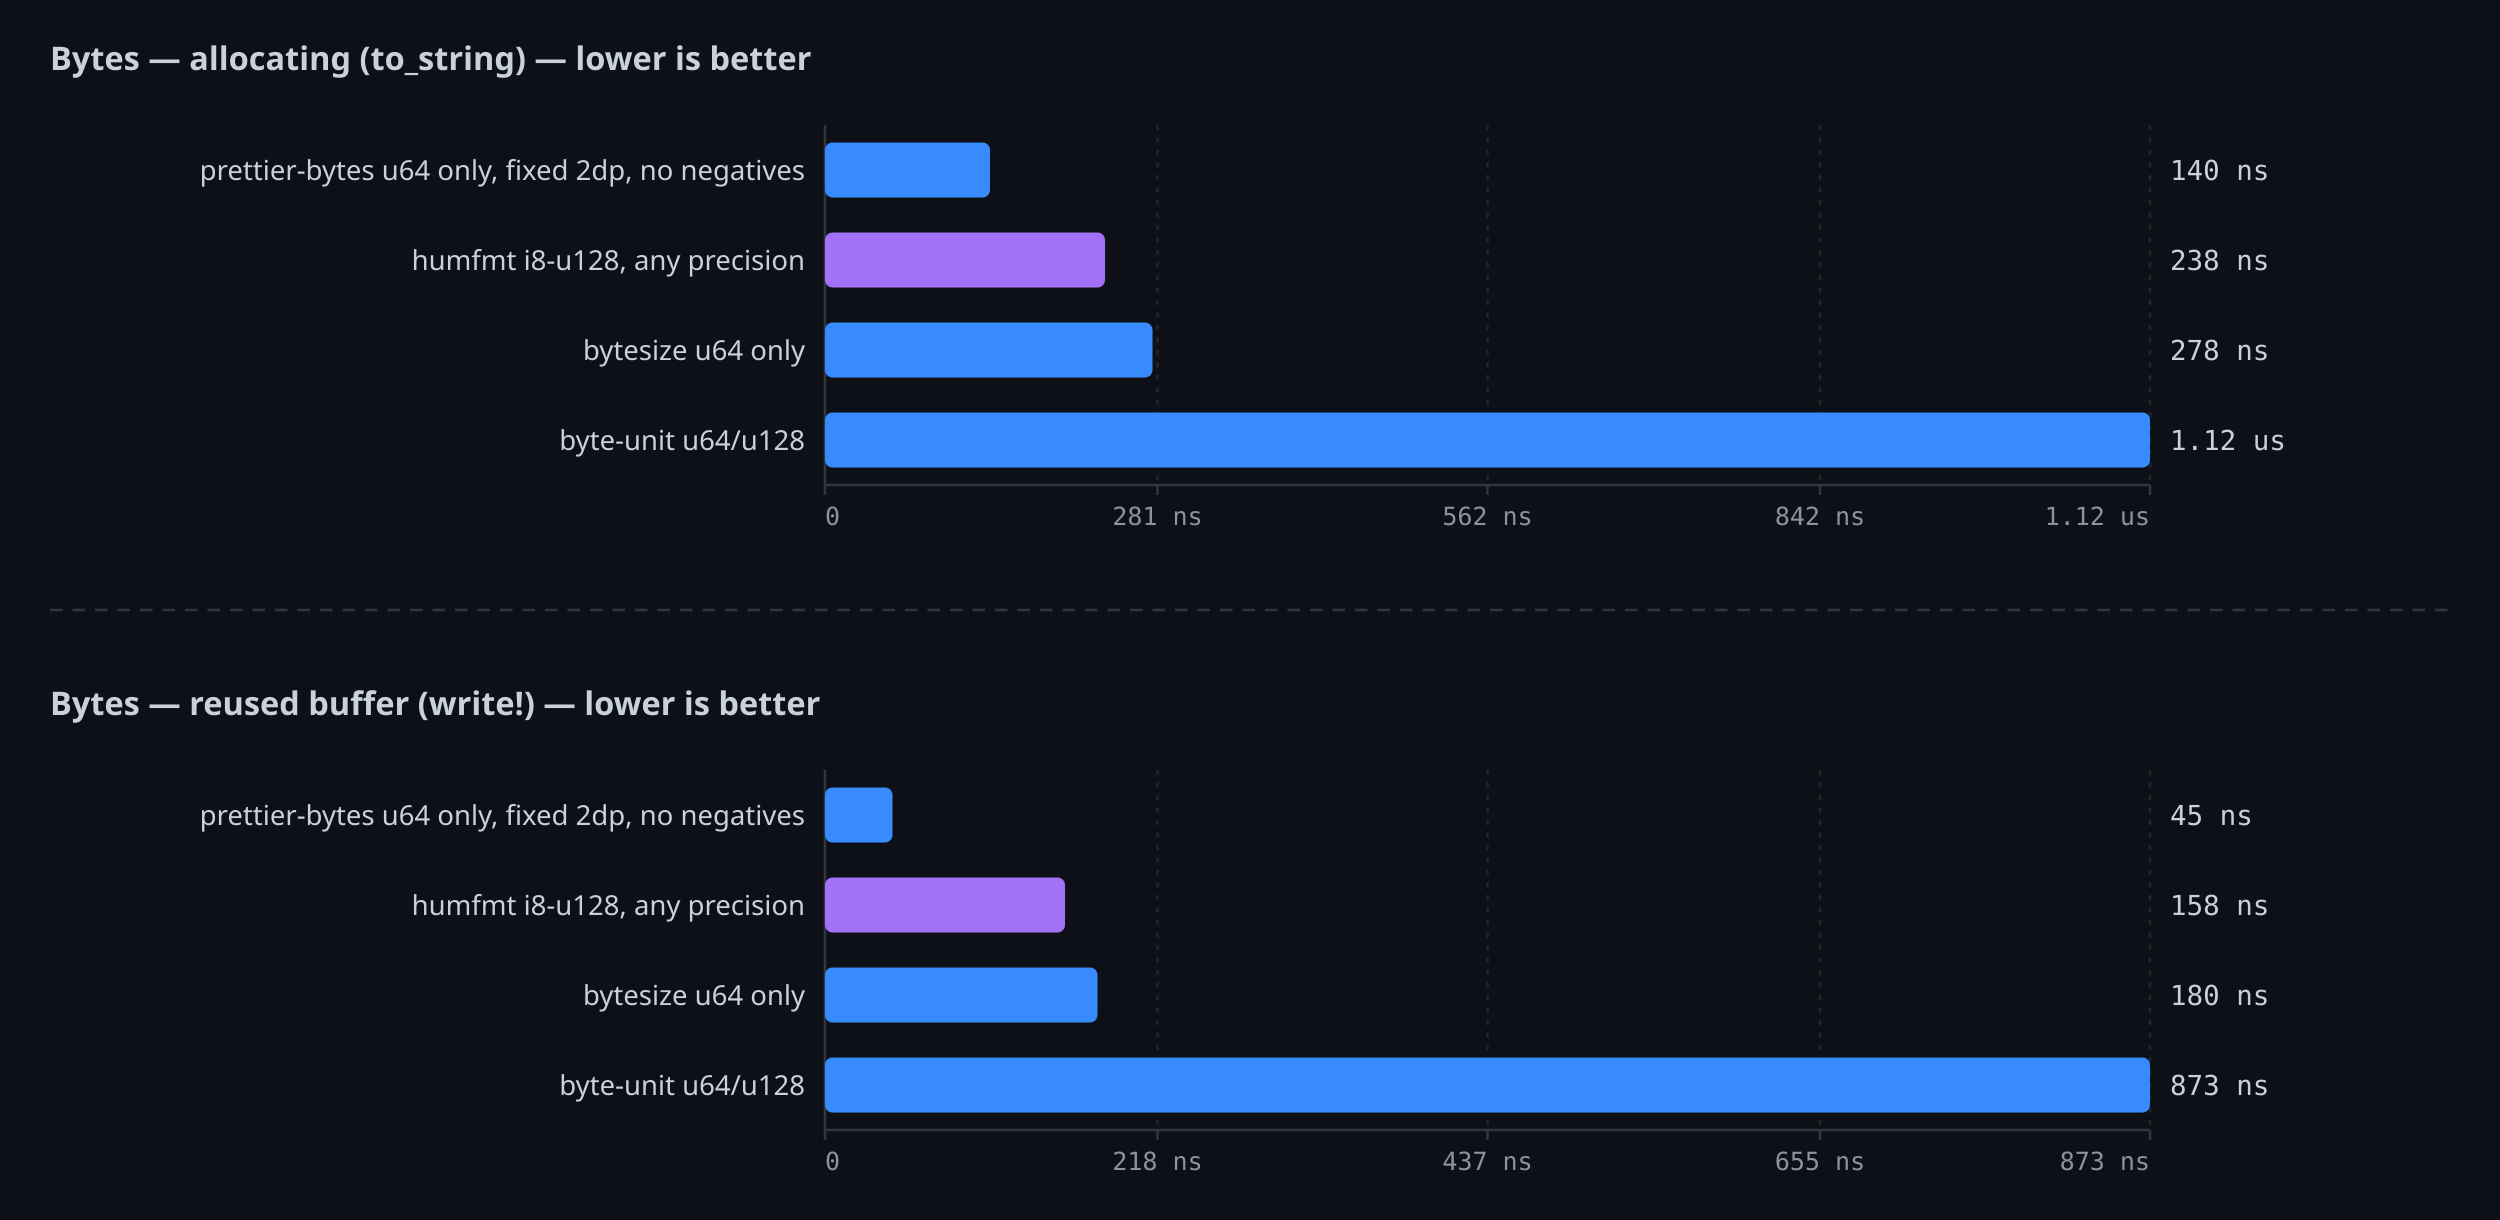
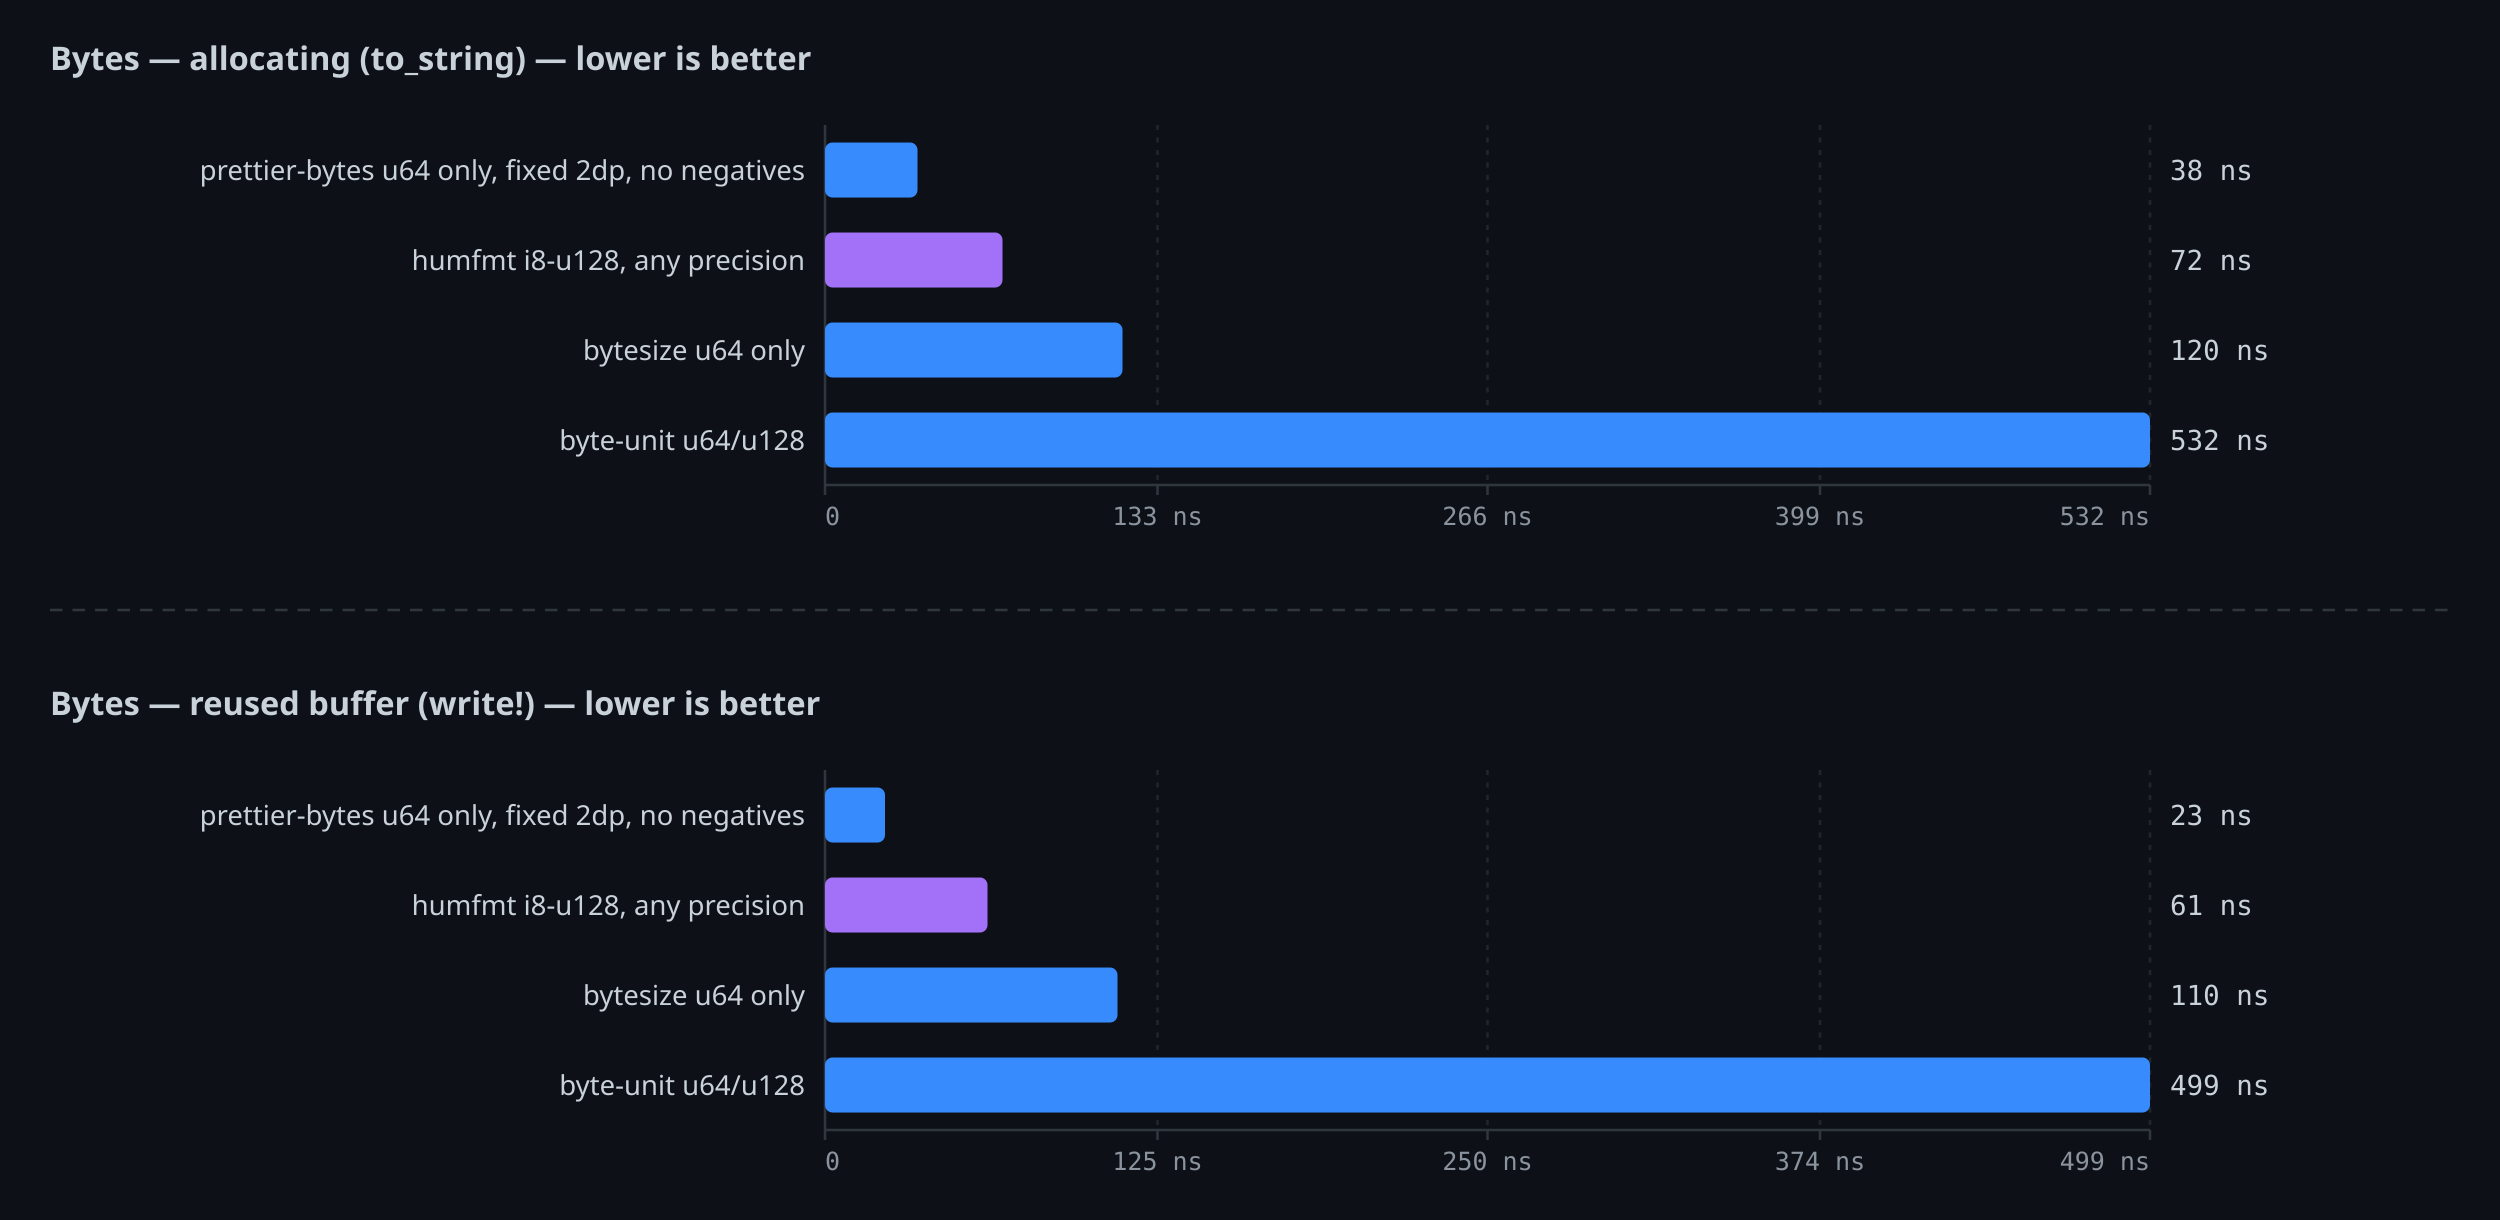
<svg xmlns="http://www.w3.org/2000/svg" width="1000" height="488" viewBox="0 0 1000 488">
  <rect width="100%" height="100%" fill="#0d1117" />
  <text x="20" y="28" fill="#c9d1d9" font-family="ui-sans-serif,system-ui,sans-serif" font-size="13" font-weight="600">Bytes — allocating (to_string) — lower is better</text>
  <line x1="330" y1="50" x2="330" y2="194" stroke="#30363d" stroke-width="1" />
  <line x1="330" y1="194" x2="860" y2="194" stroke="#30363d" stroke-width="1" />
  <line x1="330" y1="194" x2="330" y2="198" stroke="#30363d" stroke-width="1" />
  <text x="330" y="210" fill="#8b949e" font-family="ui-monospace,monospace" font-size="10" text-anchor="start">0</text>
  <line x1="463" y1="50" x2="463" y2="194" stroke="#21262d" stroke-width="1" stroke-dasharray="2 3" />
  <line x1="463" y1="194" x2="463" y2="198" stroke="#30363d" stroke-width="1" />
-   <text x="463" y="210" fill="#8b949e" font-family="ui-monospace,monospace" font-size="10" text-anchor="middle">281 ns</text>
+   <text x="463" y="210" fill="#8b949e" font-family="ui-monospace,monospace" font-size="10" text-anchor="middle">133 ns</text>
  <line x1="595" y1="50" x2="595" y2="194" stroke="#21262d" stroke-width="1" stroke-dasharray="2 3" />
  <line x1="595" y1="194" x2="595" y2="198" stroke="#30363d" stroke-width="1" />
-   <text x="595" y="210" fill="#8b949e" font-family="ui-monospace,monospace" font-size="10" text-anchor="middle">562 ns</text>
+   <text x="595" y="210" fill="#8b949e" font-family="ui-monospace,monospace" font-size="10" text-anchor="middle">266 ns</text>
  <line x1="728" y1="50" x2="728" y2="194" stroke="#21262d" stroke-width="1" stroke-dasharray="2 3" />
  <line x1="728" y1="194" x2="728" y2="198" stroke="#30363d" stroke-width="1" />
-   <text x="728" y="210" fill="#8b949e" font-family="ui-monospace,monospace" font-size="10" text-anchor="middle">842 ns</text>
+   <text x="728" y="210" fill="#8b949e" font-family="ui-monospace,monospace" font-size="10" text-anchor="middle">399 ns</text>
  <line x1="860" y1="50" x2="860" y2="194" stroke="#21262d" stroke-width="1" stroke-dasharray="2 3" />
  <line x1="860" y1="194" x2="860" y2="198" stroke="#30363d" stroke-width="1" />
-   <text x="860" y="210" fill="#8b949e" font-family="ui-monospace,monospace" font-size="10" text-anchor="end">1.12 us</text>
-   <rect x="330" y="57" width="66" height="22" fill="#388bfd" rx="3" />
+   <text x="860" y="210" fill="#8b949e" font-family="ui-monospace,monospace" font-size="10" text-anchor="end">532 ns</text>
+   <rect x="330" y="57" width="37" height="22" fill="#388bfd" rx="3" />
  <text x="322" y="72" fill="#c9d1d9" font-family="ui-sans-serif,system-ui,sans-serif" font-size="11" text-anchor="end">prettier-bytes  u64 only, fixed 2dp, no negatives</text>
-   <text x="868" y="72" fill="#c9d1d9" font-family="ui-monospace,monospace" font-size="11">140 ns</text>
-   <rect x="330" y="93" width="112" height="22" fill="#a371f7" rx="3" />
+   <text x="868" y="72" fill="#c9d1d9" font-family="ui-monospace,monospace" font-size="11">38 ns</text>
+   <rect x="330" y="93" width="71" height="22" fill="#a371f7" rx="3" />
  <text x="322" y="108" fill="#c9d1d9" font-family="ui-sans-serif,system-ui,sans-serif" font-size="11" text-anchor="end">humfmt  i8-u128, any precision</text>
-   <text x="868" y="108" fill="#c9d1d9" font-family="ui-monospace,monospace" font-size="11">238 ns</text>
-   <rect x="330" y="129" width="131" height="22" fill="#388bfd" rx="3" />
+   <text x="868" y="108" fill="#c9d1d9" font-family="ui-monospace,monospace" font-size="11">72 ns</text>
+   <rect x="330" y="129" width="119" height="22" fill="#388bfd" rx="3" />
  <text x="322" y="144" fill="#c9d1d9" font-family="ui-sans-serif,system-ui,sans-serif" font-size="11" text-anchor="end">bytesize  u64 only</text>
-   <text x="868" y="144" fill="#c9d1d9" font-family="ui-monospace,monospace" font-size="11">278 ns</text>
+   <text x="868" y="144" fill="#c9d1d9" font-family="ui-monospace,monospace" font-size="11">120 ns</text>
  <rect x="330" y="165" width="530" height="22" fill="#388bfd" rx="3" />
  <text x="322" y="180" fill="#c9d1d9" font-family="ui-sans-serif,system-ui,sans-serif" font-size="11" text-anchor="end">byte-unit  u64/u128</text>
-   <text x="868" y="180" fill="#c9d1d9" font-family="ui-monospace,monospace" font-size="11">1.12 us</text>
+   <text x="868" y="180" fill="#c9d1d9" font-family="ui-monospace,monospace" font-size="11">532 ns</text>
  <line x1="20" y1="244" x2="980" y2="244" stroke="#30363d" stroke-width="1" stroke-dasharray="5 4" />
  <text x="20" y="286" fill="#c9d1d9" font-family="ui-sans-serif,system-ui,sans-serif" font-size="13" font-weight="600">Bytes — reused buffer (write!) — lower is better</text>
  <line x1="330" y1="308" x2="330" y2="452" stroke="#30363d" stroke-width="1" />
  <line x1="330" y1="452" x2="860" y2="452" stroke="#30363d" stroke-width="1" />
  <line x1="330" y1="452" x2="330" y2="456" stroke="#30363d" stroke-width="1" />
  <text x="330" y="468" fill="#8b949e" font-family="ui-monospace,monospace" font-size="10" text-anchor="start">0</text>
  <line x1="463" y1="308" x2="463" y2="452" stroke="#21262d" stroke-width="1" stroke-dasharray="2 3" />
  <line x1="463" y1="452" x2="463" y2="456" stroke="#30363d" stroke-width="1" />
-   <text x="463" y="468" fill="#8b949e" font-family="ui-monospace,monospace" font-size="10" text-anchor="middle">218 ns</text>
+   <text x="463" y="468" fill="#8b949e" font-family="ui-monospace,monospace" font-size="10" text-anchor="middle">125 ns</text>
  <line x1="595" y1="308" x2="595" y2="452" stroke="#21262d" stroke-width="1" stroke-dasharray="2 3" />
  <line x1="595" y1="452" x2="595" y2="456" stroke="#30363d" stroke-width="1" />
-   <text x="595" y="468" fill="#8b949e" font-family="ui-monospace,monospace" font-size="10" text-anchor="middle">437 ns</text>
+   <text x="595" y="468" fill="#8b949e" font-family="ui-monospace,monospace" font-size="10" text-anchor="middle">250 ns</text>
  <line x1="728" y1="308" x2="728" y2="452" stroke="#21262d" stroke-width="1" stroke-dasharray="2 3" />
  <line x1="728" y1="452" x2="728" y2="456" stroke="#30363d" stroke-width="1" />
-   <text x="728" y="468" fill="#8b949e" font-family="ui-monospace,monospace" font-size="10" text-anchor="middle">655 ns</text>
+   <text x="728" y="468" fill="#8b949e" font-family="ui-monospace,monospace" font-size="10" text-anchor="middle">374 ns</text>
  <line x1="860" y1="308" x2="860" y2="452" stroke="#21262d" stroke-width="1" stroke-dasharray="2 3" />
  <line x1="860" y1="452" x2="860" y2="456" stroke="#30363d" stroke-width="1" />
-   <text x="860" y="468" fill="#8b949e" font-family="ui-monospace,monospace" font-size="10" text-anchor="end">873 ns</text>
-   <rect x="330" y="315" width="27" height="22" fill="#388bfd" rx="3" />
+   <text x="860" y="468" fill="#8b949e" font-family="ui-monospace,monospace" font-size="10" text-anchor="end">499 ns</text>
+   <rect x="330" y="315" width="24" height="22" fill="#388bfd" rx="3" />
  <text x="322" y="330" fill="#c9d1d9" font-family="ui-sans-serif,system-ui,sans-serif" font-size="11" text-anchor="end">prettier-bytes  u64 only, fixed 2dp, no negatives</text>
-   <text x="868" y="330" fill="#c9d1d9" font-family="ui-monospace,monospace" font-size="11">45 ns</text>
-   <rect x="330" y="351" width="96" height="22" fill="#a371f7" rx="3" />
+   <text x="868" y="330" fill="#c9d1d9" font-family="ui-monospace,monospace" font-size="11">23 ns</text>
+   <rect x="330" y="351" width="65" height="22" fill="#a371f7" rx="3" />
  <text x="322" y="366" fill="#c9d1d9" font-family="ui-sans-serif,system-ui,sans-serif" font-size="11" text-anchor="end">humfmt  i8-u128, any precision</text>
-   <text x="868" y="366" fill="#c9d1d9" font-family="ui-monospace,monospace" font-size="11">158 ns</text>
-   <rect x="330" y="387" width="109" height="22" fill="#388bfd" rx="3" />
+   <text x="868" y="366" fill="#c9d1d9" font-family="ui-monospace,monospace" font-size="11">61 ns</text>
+   <rect x="330" y="387" width="117" height="22" fill="#388bfd" rx="3" />
  <text x="322" y="402" fill="#c9d1d9" font-family="ui-sans-serif,system-ui,sans-serif" font-size="11" text-anchor="end">bytesize  u64 only</text>
-   <text x="868" y="402" fill="#c9d1d9" font-family="ui-monospace,monospace" font-size="11">180 ns</text>
+   <text x="868" y="402" fill="#c9d1d9" font-family="ui-monospace,monospace" font-size="11">110 ns</text>
  <rect x="330" y="423" width="530" height="22" fill="#388bfd" rx="3" />
  <text x="322" y="438" fill="#c9d1d9" font-family="ui-sans-serif,system-ui,sans-serif" font-size="11" text-anchor="end">byte-unit  u64/u128</text>
-   <text x="868" y="438" fill="#c9d1d9" font-family="ui-monospace,monospace" font-size="11">873 ns</text>
+   <text x="868" y="438" fill="#c9d1d9" font-family="ui-monospace,monospace" font-size="11">499 ns</text>
</svg>
